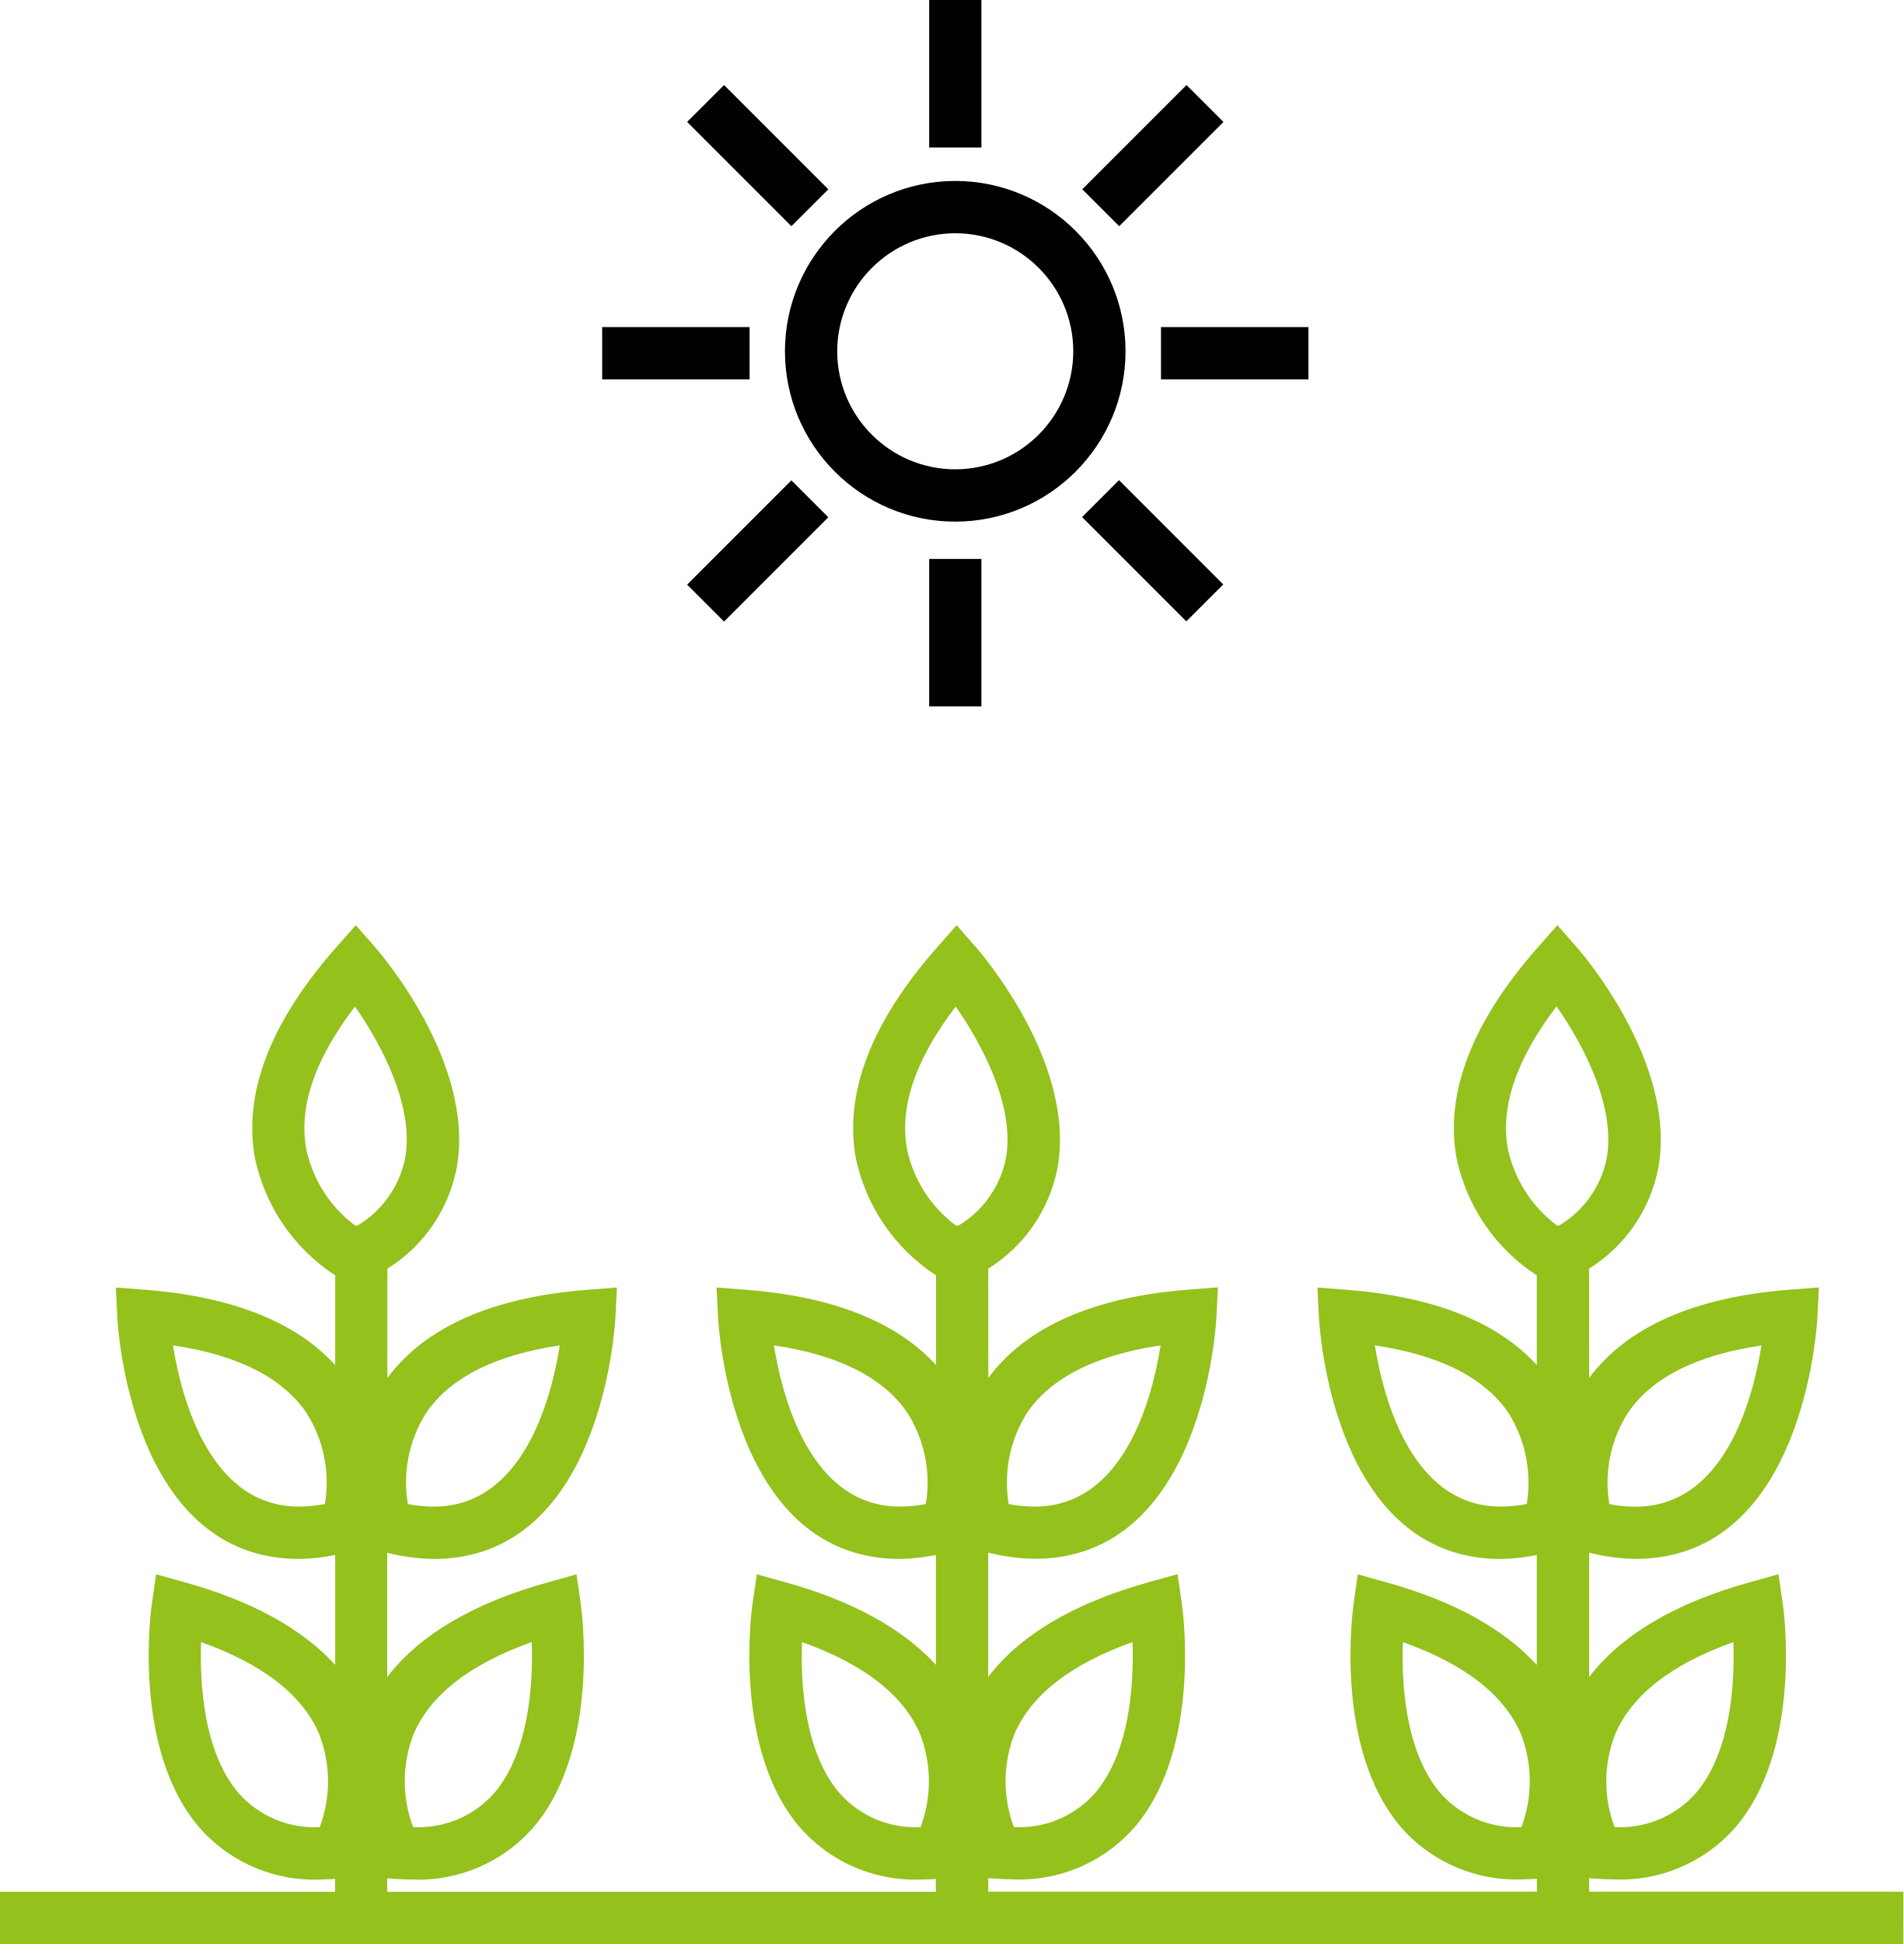
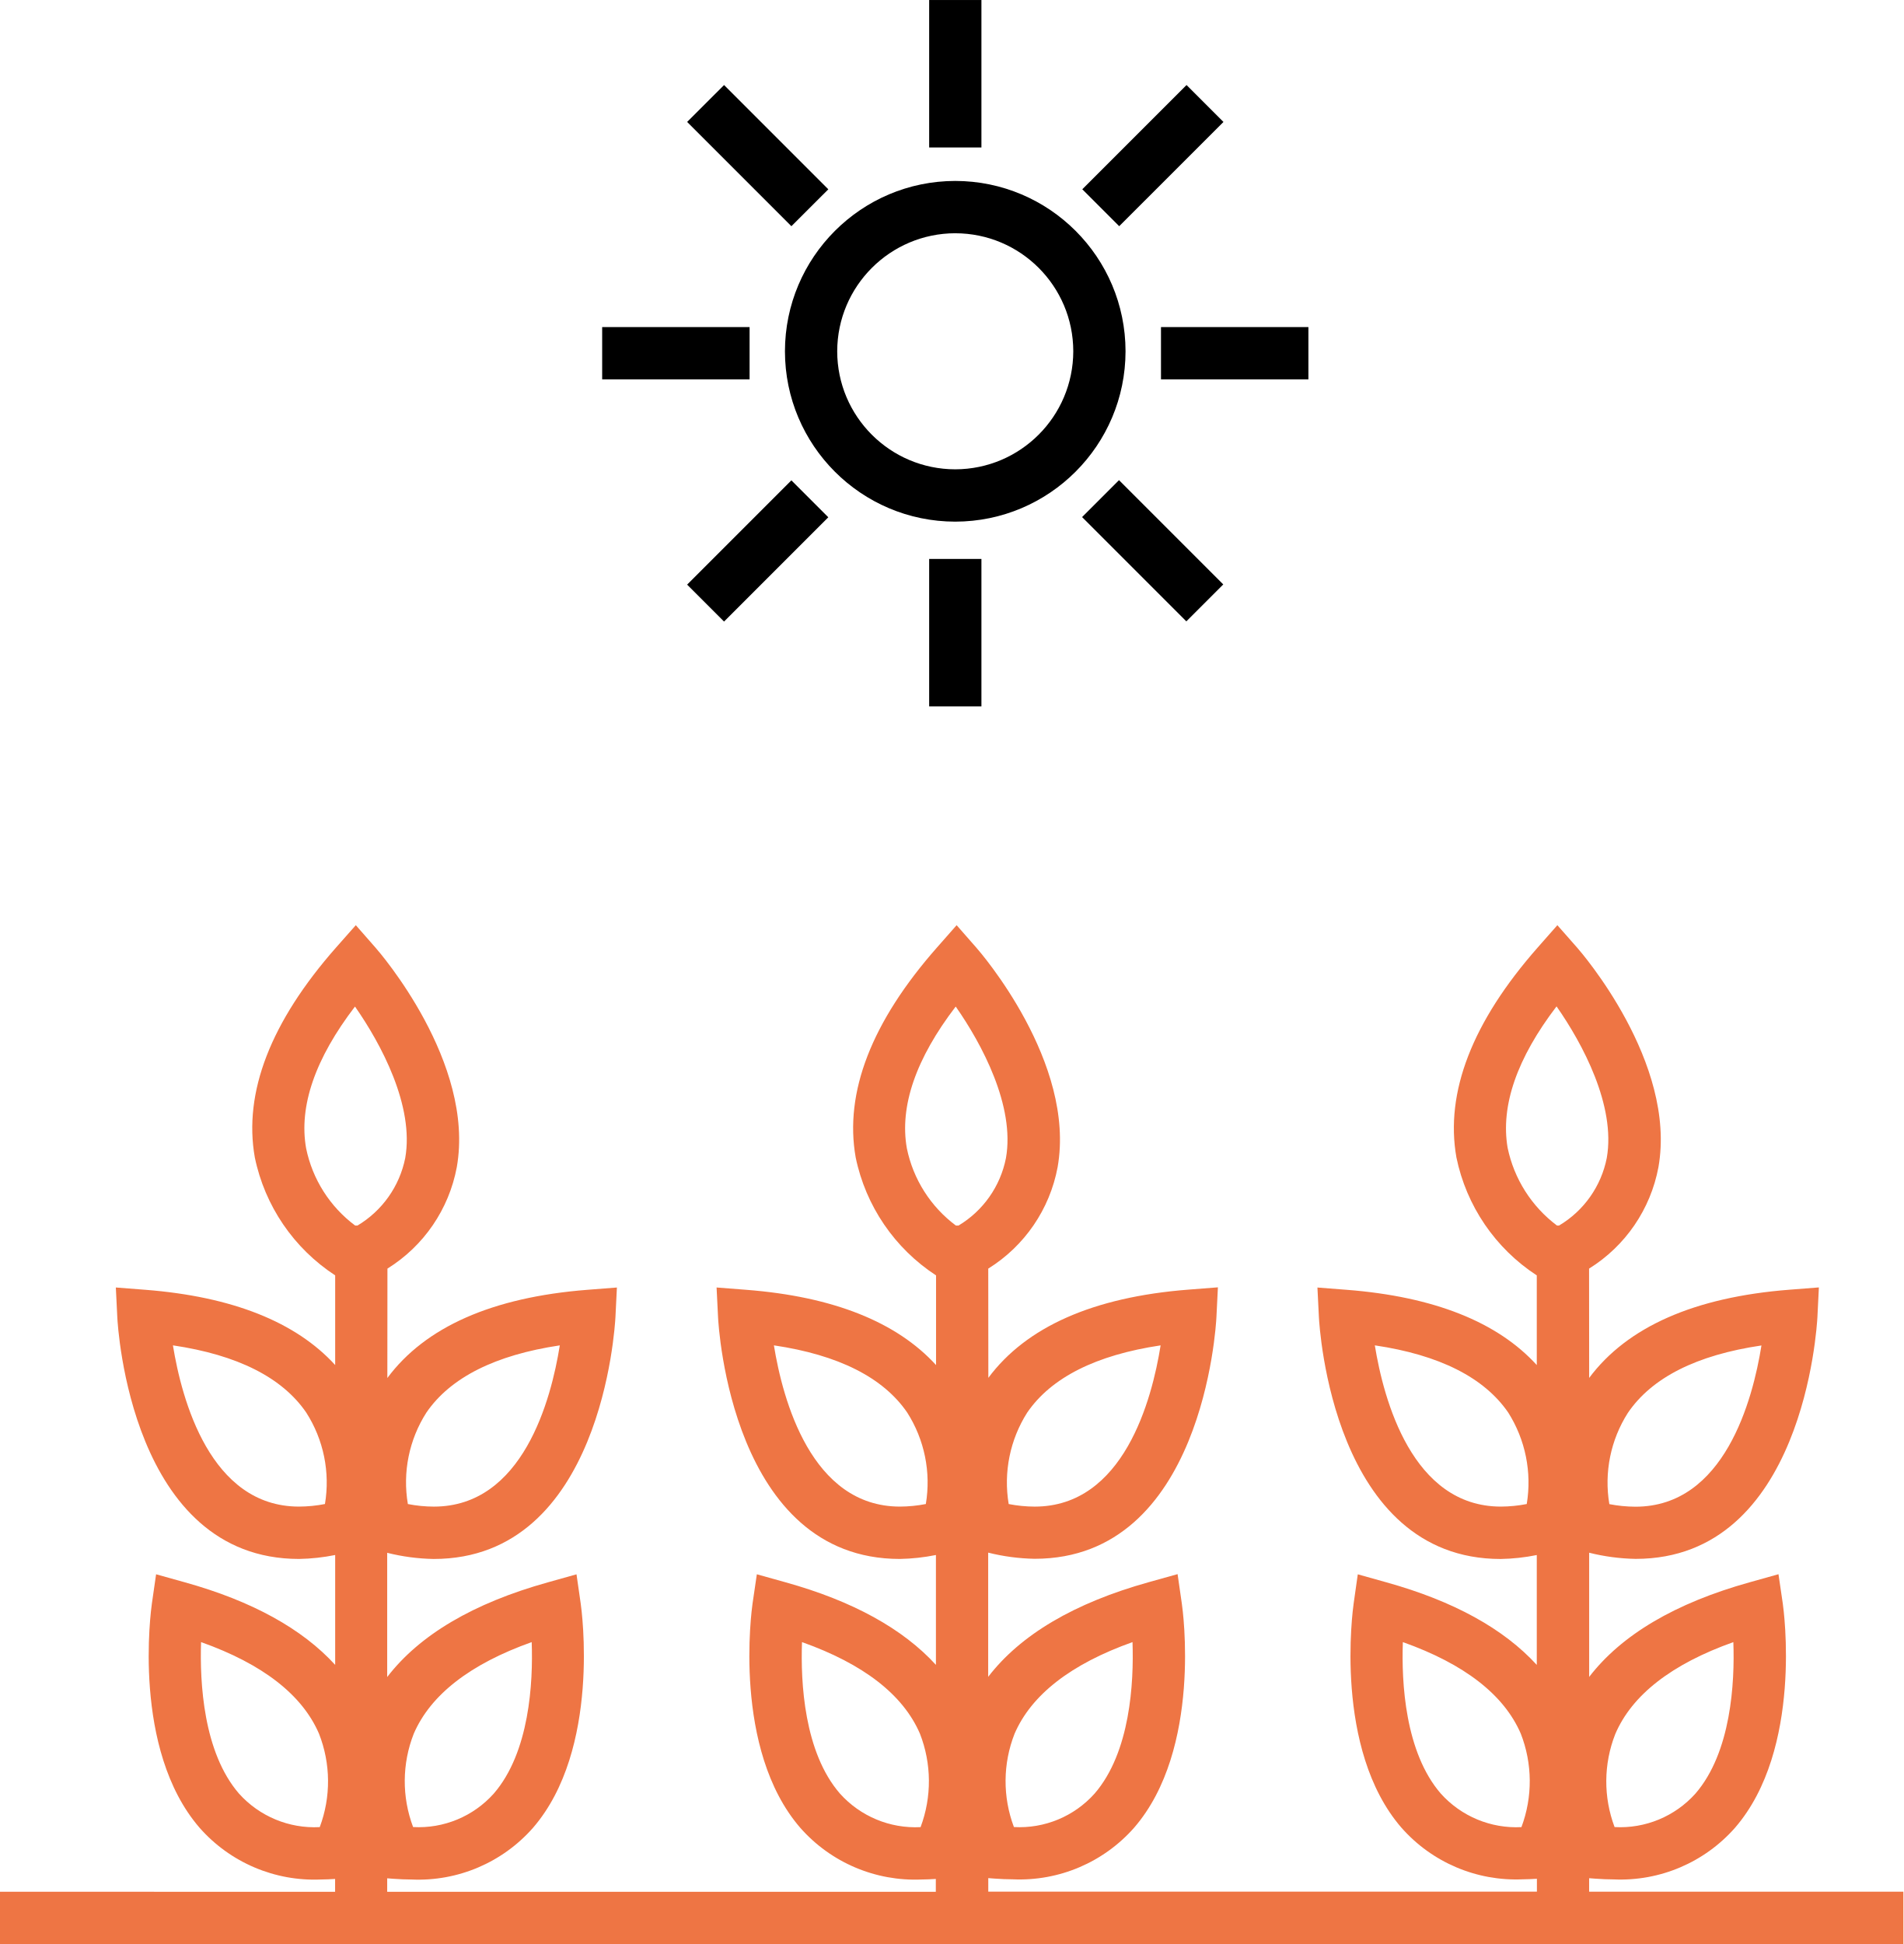
<svg xmlns="http://www.w3.org/2000/svg" width="107.551" height="109.825" viewBox="0 0 107.551 109.825">
  <g id="Group_77" data-name="Group 77" transform="translate(-10.509 93.516)">
-     <path id="Path_38" data-name="Path 38" d="M116.988.426H99.233V-.337l.343.026c.358.026.706.042,1.043.042a8.628,8.628,0,0,0,6.856-2.917c3.841-4.438,2.746-12.332,2.7-12.664l-.244-1.661-1.614.452c-4.23,1.178-7.261,2.979-9.083,5.351v-7.017a11.643,11.643,0,0,0,2.626.348c9.482,0,10.24-13.1,10.271-13.66l.083-1.676-1.671.13c-5.377.42-9.166,2.107-11.309,4.983l-.005-6.176a8.607,8.607,0,0,0,3.919-5.73c1.043-5.912-4.37-12.15-4.6-12.41l-1.111-1.261-1.111,1.261c-3.7,4.2-5.242,8.19-4.593,11.86a10.469,10.469,0,0,0,4.541,6.664v5.066c-2.216-2.434-5.813-3.867-10.723-4.251l-1.671-.13.083,1.676c.031.561.789,13.66,10.271,13.66a11.3,11.3,0,0,0,2.04-.223v6.207c-1.858-2.034-4.692-3.607-8.5-4.666l-1.614-.452-.234,1.65c-.047.337-1.142,8.226,2.7,12.664A8.628,8.628,0,0,0,95.476-.274h.005c.254,0,.524-.016.8-.031V.421h-31V-.342l.343.026c.358.026.706.042,1.043.042a8.628,8.628,0,0,0,6.856-2.917c3.841-4.438,2.746-12.332,2.694-12.664l-.239-1.661-1.619.452c-4.23,1.178-7.261,2.979-9.083,5.351v-7.017a11.643,11.643,0,0,0,2.626.348c9.482,0,10.245-13.1,10.271-13.66l.083-1.676-1.671.13c-5.377.42-9.161,2.107-11.3,4.983l-.005-6.171a8.607,8.607,0,0,0,3.919-5.73c1.043-5.912-4.37-12.15-4.6-12.41l-1.106-1.261-1.111,1.261c-3.7,4.2-5.242,8.19-4.593,11.86a10.488,10.488,0,0,0,4.541,6.664v5.066C60.105-31.763,56.508-33.2,51.6-33.579l-1.671-.13.083,1.676c.026.561.789,13.66,10.271,13.66a11.345,11.345,0,0,0,2.04-.223v6.207c-1.858-2.034-4.692-3.607-8.5-4.666l-1.619-.452-.244,1.661c-.047.337-1.142,8.226,2.7,12.664A8.635,8.635,0,0,0,61.517-.264c.26,0,.529-.016.8-.031V.432h-31V-.331l.337.026c.363.026.711.042,1.043.042a8.628,8.628,0,0,0,6.856-2.917c3.841-4.438,2.746-12.332,2.7-12.664l-.239-1.661-1.614.452c-4.23,1.178-7.261,2.979-9.083,5.351V-18.72a11.643,11.643,0,0,0,2.626.348c9.482,0,10.24-13.1,10.271-13.66l.083-1.676-1.671.13c-5.377.42-9.166,2.107-11.3,4.983l.005-6.181a8.607,8.607,0,0,0,3.919-5.73c1.043-5.912-4.37-12.15-4.6-12.41l-1.106-1.261L28.43-52.918c-3.7,4.2-5.242,8.19-4.593,11.86a10.488,10.488,0,0,0,4.541,6.664v5.066c-2.221-2.434-5.818-3.867-10.723-4.251l-1.671-.13.083,1.676c.026.561.789,13.66,10.271,13.66a11.3,11.3,0,0,0,2.04-.223v6.207c-1.858-2.034-4.692-3.607-8.5-4.666l-1.619-.452-.239,1.661c-.047.337-1.142,8.226,2.7,12.664A8.635,8.635,0,0,0,27.574-.264c.26,0,.529-.016.8-.031V.432L9.439.427V3.38H116.99Zm-16.282-8.9c.945-2.216,3.187-3.96,6.675-5.2.083,2.278-.119,6.223-2.144,8.559a5.707,5.707,0,0,1-4.567,1.889,7.313,7.313,0,0,1,.036-5.247Zm.711-18.145c1.355-2,3.887-3.275,7.552-3.815-.488,3.067-2.092,9.109-7.116,9.109a7.881,7.881,0,0,1-1.479-.145,7.326,7.326,0,0,1,1.043-5.149Zm-5.709,5.143a7.817,7.817,0,0,1-1.469.145c-5.008-.005-6.618-6.041-7.116-9.109,3.649.54,6.176,1.817,7.536,3.794a7.4,7.4,0,0,1,1.048,5.169Zm-.3,18.253a5.726,5.726,0,0,1-4.557-1.894c-2.024-2.336-2.227-6.285-2.144-8.559,3.472,1.235,5.714,2.969,6.664,5.175a7.379,7.379,0,0,1,.036,5.278ZM66.767-8.5c.95-2.2,3.187-3.939,6.664-5.175.078,2.278-.119,6.223-2.144,8.559a5.692,5.692,0,0,1-4.557,1.889A7.337,7.337,0,0,1,66.767-8.5Zm.716-18.145c1.355-1.977,3.887-3.249,7.536-3.794-.488,3.073-2.092,9.109-7.116,9.109a7.817,7.817,0,0,1-1.469-.145,7.37,7.37,0,0,1,1.048-5.169Zm-5.73,5.169a7.816,7.816,0,0,1-1.469.145c-5.008-.005-6.618-6.041-7.116-9.109,3.649.54,6.176,1.817,7.531,3.794a7.35,7.35,0,0,1,1.054,5.169Zm-.3,18.254A5.726,5.726,0,0,1,56.9-5.117c-2.029-2.336-2.227-6.285-2.144-8.559,3.472,1.235,5.714,2.969,6.664,5.175a7.379,7.379,0,0,1,.036,5.278ZM32.818-8.5c.95-2.2,3.187-3.939,6.664-5.175.083,2.278-.119,6.223-2.144,8.559a5.692,5.692,0,0,1-4.557,1.889A7.337,7.337,0,0,1,32.818-8.5Zm.716-18.145c1.355-1.977,3.887-3.249,7.536-3.794-.488,3.073-2.092,9.109-7.116,9.109a7.735,7.735,0,0,1-1.469-.145,7.315,7.315,0,0,1,1.048-5.169ZM27.8-21.476a7.828,7.828,0,0,1-1.474.145c-5.008-.005-6.618-6.041-7.116-9.109,3.649.54,6.176,1.817,7.531,3.794A7.33,7.33,0,0,1,27.8-21.476Zm-.3,18.253a5.726,5.726,0,0,1-4.557-1.894C20.922-7.453,20.725-11.4,20.8-13.676c3.472,1.235,5.714,2.969,6.664,5.175a7.356,7.356,0,0,1,.042,5.278Zm2.138-33.985h-.13a7.252,7.252,0,0,1-2.772-4.365c-.42-2.372.509-5.066,2.761-8.008,1.474,2.107,3.358,5.621,2.839,8.559a5.759,5.759,0,0,1-2.7,3.815Zm33.949,0h-.135a7.252,7.252,0,0,1-2.772-4.365c-.42-2.372.509-5.066,2.761-8.008,1.474,2.107,3.358,5.621,2.839,8.559A5.734,5.734,0,0,1,63.6-37.208Zm33.949,0h-.119a7.359,7.359,0,0,1-2.792-4.4c-.4-2.367.524-5.045,2.766-7.982,1.474,2.107,3.353,5.616,2.839,8.559a5.731,5.731,0,0,1-2.694,3.82Z" transform="translate(1.07 12.929)" fill="#94c11c" />
+     <path id="Path_38" data-name="Path 38" d="M116.988.426H99.233V-.337l.343.026c.358.026.706.042,1.043.042a8.628,8.628,0,0,0,6.856-2.917c3.841-4.438,2.746-12.332,2.7-12.664l-.244-1.661-1.614.452c-4.23,1.178-7.261,2.979-9.083,5.351v-7.017a11.643,11.643,0,0,0,2.626.348c9.482,0,10.24-13.1,10.271-13.66l.083-1.676-1.671.13c-5.377.42-9.166,2.107-11.309,4.983l-.005-6.176a8.607,8.607,0,0,0,3.919-5.73c1.043-5.912-4.37-12.15-4.6-12.41l-1.111-1.261-1.111,1.261c-3.7,4.2-5.242,8.19-4.593,11.86a10.469,10.469,0,0,0,4.541,6.664v5.066c-2.216-2.434-5.813-3.867-10.723-4.251l-1.671-.13.083,1.676c.031.561.789,13.66,10.271,13.66a11.3,11.3,0,0,0,2.04-.223v6.207c-1.858-2.034-4.692-3.607-8.5-4.666l-1.614-.452-.234,1.65c-.047.337-1.142,8.226,2.7,12.664A8.628,8.628,0,0,0,95.476-.274h.005c.254,0,.524-.016.8-.031V.421h-31V-.342l.343.026c.358.026.706.042,1.043.042a8.628,8.628,0,0,0,6.856-2.917c3.841-4.438,2.746-12.332,2.694-12.664l-.239-1.661-1.619.452c-4.23,1.178-7.261,2.979-9.083,5.351v-7.017a11.643,11.643,0,0,0,2.626.348c9.482,0,10.245-13.1,10.271-13.66l.083-1.676-1.671.13c-5.377.42-9.161,2.107-11.3,4.983l-.005-6.171a8.607,8.607,0,0,0,3.919-5.73c1.043-5.912-4.37-12.15-4.6-12.41l-1.106-1.261-1.111,1.261c-3.7,4.2-5.242,8.19-4.593,11.86a10.488,10.488,0,0,0,4.541,6.664v5.066C60.105-31.763,56.508-33.2,51.6-33.579l-1.671-.13.083,1.676c.026.561.789,13.66,10.271,13.66a11.345,11.345,0,0,0,2.04-.223v6.207c-1.858-2.034-4.692-3.607-8.5-4.666l-1.619-.452-.244,1.661c-.047.337-1.142,8.226,2.7,12.664A8.635,8.635,0,0,0,61.517-.264c.26,0,.529-.016.8-.031V.432h-31V-.331l.337.026c.363.026.711.042,1.043.042a8.628,8.628,0,0,0,6.856-2.917c3.841-4.438,2.746-12.332,2.7-12.664l-.239-1.661-1.614.452c-4.23,1.178-7.261,2.979-9.083,5.351V-18.72a11.643,11.643,0,0,0,2.626.348c9.482,0,10.24-13.1,10.271-13.66l.083-1.676-1.671.13c-5.377.42-9.166,2.107-11.3,4.983l.005-6.181a8.607,8.607,0,0,0,3.919-5.73c1.043-5.912-4.37-12.15-4.6-12.41l-1.106-1.261L28.43-52.918c-3.7,4.2-5.242,8.19-4.593,11.86a10.488,10.488,0,0,0,4.541,6.664v5.066c-2.221-2.434-5.818-3.867-10.723-4.251l-1.671-.13.083,1.676c.026.561.789,13.66,10.271,13.66a11.3,11.3,0,0,0,2.04-.223v6.207c-1.858-2.034-4.692-3.607-8.5-4.666l-1.619-.452-.239,1.661c-.047.337-1.142,8.226,2.7,12.664A8.635,8.635,0,0,0,27.574-.264c.26,0,.529-.016.8-.031V.432L9.439.427V3.38H116.99Zm-16.282-8.9c.945-2.216,3.187-3.96,6.675-5.2.083,2.278-.119,6.223-2.144,8.559a5.707,5.707,0,0,1-4.567,1.889,7.313,7.313,0,0,1,.036-5.247Zm.711-18.145c1.355-2,3.887-3.275,7.552-3.815-.488,3.067-2.092,9.109-7.116,9.109a7.881,7.881,0,0,1-1.479-.145,7.326,7.326,0,0,1,1.043-5.149Zm-5.709,5.143a7.817,7.817,0,0,1-1.469.145c-5.008-.005-6.618-6.041-7.116-9.109,3.649.54,6.176,1.817,7.536,3.794a7.4,7.4,0,0,1,1.048,5.169Zm-.3,18.253a5.726,5.726,0,0,1-4.557-1.894c-2.024-2.336-2.227-6.285-2.144-8.559,3.472,1.235,5.714,2.969,6.664,5.175a7.379,7.379,0,0,1,.036,5.278ZM66.767-8.5c.95-2.2,3.187-3.939,6.664-5.175.078,2.278-.119,6.223-2.144,8.559a5.692,5.692,0,0,1-4.557,1.889A7.337,7.337,0,0,1,66.767-8.5Zm.716-18.145c1.355-1.977,3.887-3.249,7.536-3.794-.488,3.073-2.092,9.109-7.116,9.109a7.817,7.817,0,0,1-1.469-.145,7.37,7.37,0,0,1,1.048-5.169Zm-5.73,5.169a7.816,7.816,0,0,1-1.469.145c-5.008-.005-6.618-6.041-7.116-9.109,3.649.54,6.176,1.817,7.531,3.794a7.35,7.35,0,0,1,1.054,5.169Zm-.3,18.254A5.726,5.726,0,0,1,56.9-5.117c-2.029-2.336-2.227-6.285-2.144-8.559,3.472,1.235,5.714,2.969,6.664,5.175a7.379,7.379,0,0,1,.036,5.278ZM32.818-8.5c.95-2.2,3.187-3.939,6.664-5.175.083,2.278-.119,6.223-2.144,8.559a5.692,5.692,0,0,1-4.557,1.889A7.337,7.337,0,0,1,32.818-8.5Zm.716-18.145c1.355-1.977,3.887-3.249,7.536-3.794-.488,3.073-2.092,9.109-7.116,9.109a7.735,7.735,0,0,1-1.469-.145,7.315,7.315,0,0,1,1.048-5.169ZM27.8-21.476a7.828,7.828,0,0,1-1.474.145c-5.008-.005-6.618-6.041-7.116-9.109,3.649.54,6.176,1.817,7.531,3.794A7.33,7.33,0,0,1,27.8-21.476Zm-.3,18.253a5.726,5.726,0,0,1-4.557-1.894C20.922-7.453,20.725-11.4,20.8-13.676c3.472,1.235,5.714,2.969,6.664,5.175a7.356,7.356,0,0,1,.042,5.278Zm2.138-33.985h-.13a7.252,7.252,0,0,1-2.772-4.365c-.42-2.372.509-5.066,2.761-8.008,1.474,2.107,3.358,5.621,2.839,8.559a5.759,5.759,0,0,1-2.7,3.815Zm33.949,0h-.135a7.252,7.252,0,0,1-2.772-4.365c-.42-2.372.509-5.066,2.761-8.008,1.474,2.107,3.358,5.621,2.839,8.559A5.734,5.734,0,0,1,63.6-37.208Zm33.949,0h-.119a7.359,7.359,0,0,1-2.792-4.4c-.4-2.367.524-5.045,2.766-7.982,1.474,2.107,3.353,5.616,2.839,8.559a5.731,5.731,0,0,1-2.694,3.82Z" transform="translate(1.07 12.929)" fill="#ee7544" />
    <path id="Path_41" data-name="Path 41" d="M52.442-66.575A9.636,9.636,0,0,0,62.065-76.2a9.632,9.632,0,0,0-9.623-9.623A9.635,9.635,0,0,0,42.82-76.2,9.632,9.632,0,0,0,52.442-66.575Zm0-16.292A6.674,6.674,0,0,1,59.112-76.2a6.681,6.681,0,0,1-6.669,6.669A6.677,6.677,0,0,1,45.773-76.2,6.684,6.684,0,0,1,52.442-82.868Z" transform="translate(12.042 2.529)" />
    <path id="Path_42" data-name="Path 42" d="M48.953-85.185h2.953v-8.33H48.953Z" transform="translate(14.058)" />
    <path id="Path_43" data-name="Path 43" d="M48.953-61.42h2.953v-8.33H48.953Z" transform="translate(14.058 7.811)" />
    <path id="Path_44" data-name="Path 44" d="M58.812-76.656h8.33v-2.953h-8.33Z" transform="translate(17.298 4.571)" />
    <path id="Path_45" data-name="Path 45" d="M35.047-76.656h8.33v-2.953h-8.33Z" transform="translate(9.487 4.571)" />
    <path id="Path_46" data-name="Path 46" d="M57.543-73.1l5.891,5.891-2.086,2.086-5.891-5.891Z" transform="translate(16.195 6.71)" />
    <path id="Path_47" data-name="Path 47" d="M44.551-81.925,38.66-87.815,40.747-89.9l5.891,5.891Z" transform="translate(10.675 1.188)" />
    <path id="Path_48" data-name="Path 48" d="M38.66-67.2l5.891-5.891,2.086,2.086-5.891,5.891Z" transform="translate(10.675 6.712)" />
    <path id="Path_49" data-name="Path 49" d="M57.551-81.925l-2.086-2.086L61.356-89.9l2.086,2.086Z" transform="translate(16.198 1.188)" />
  </g>
</svg>
